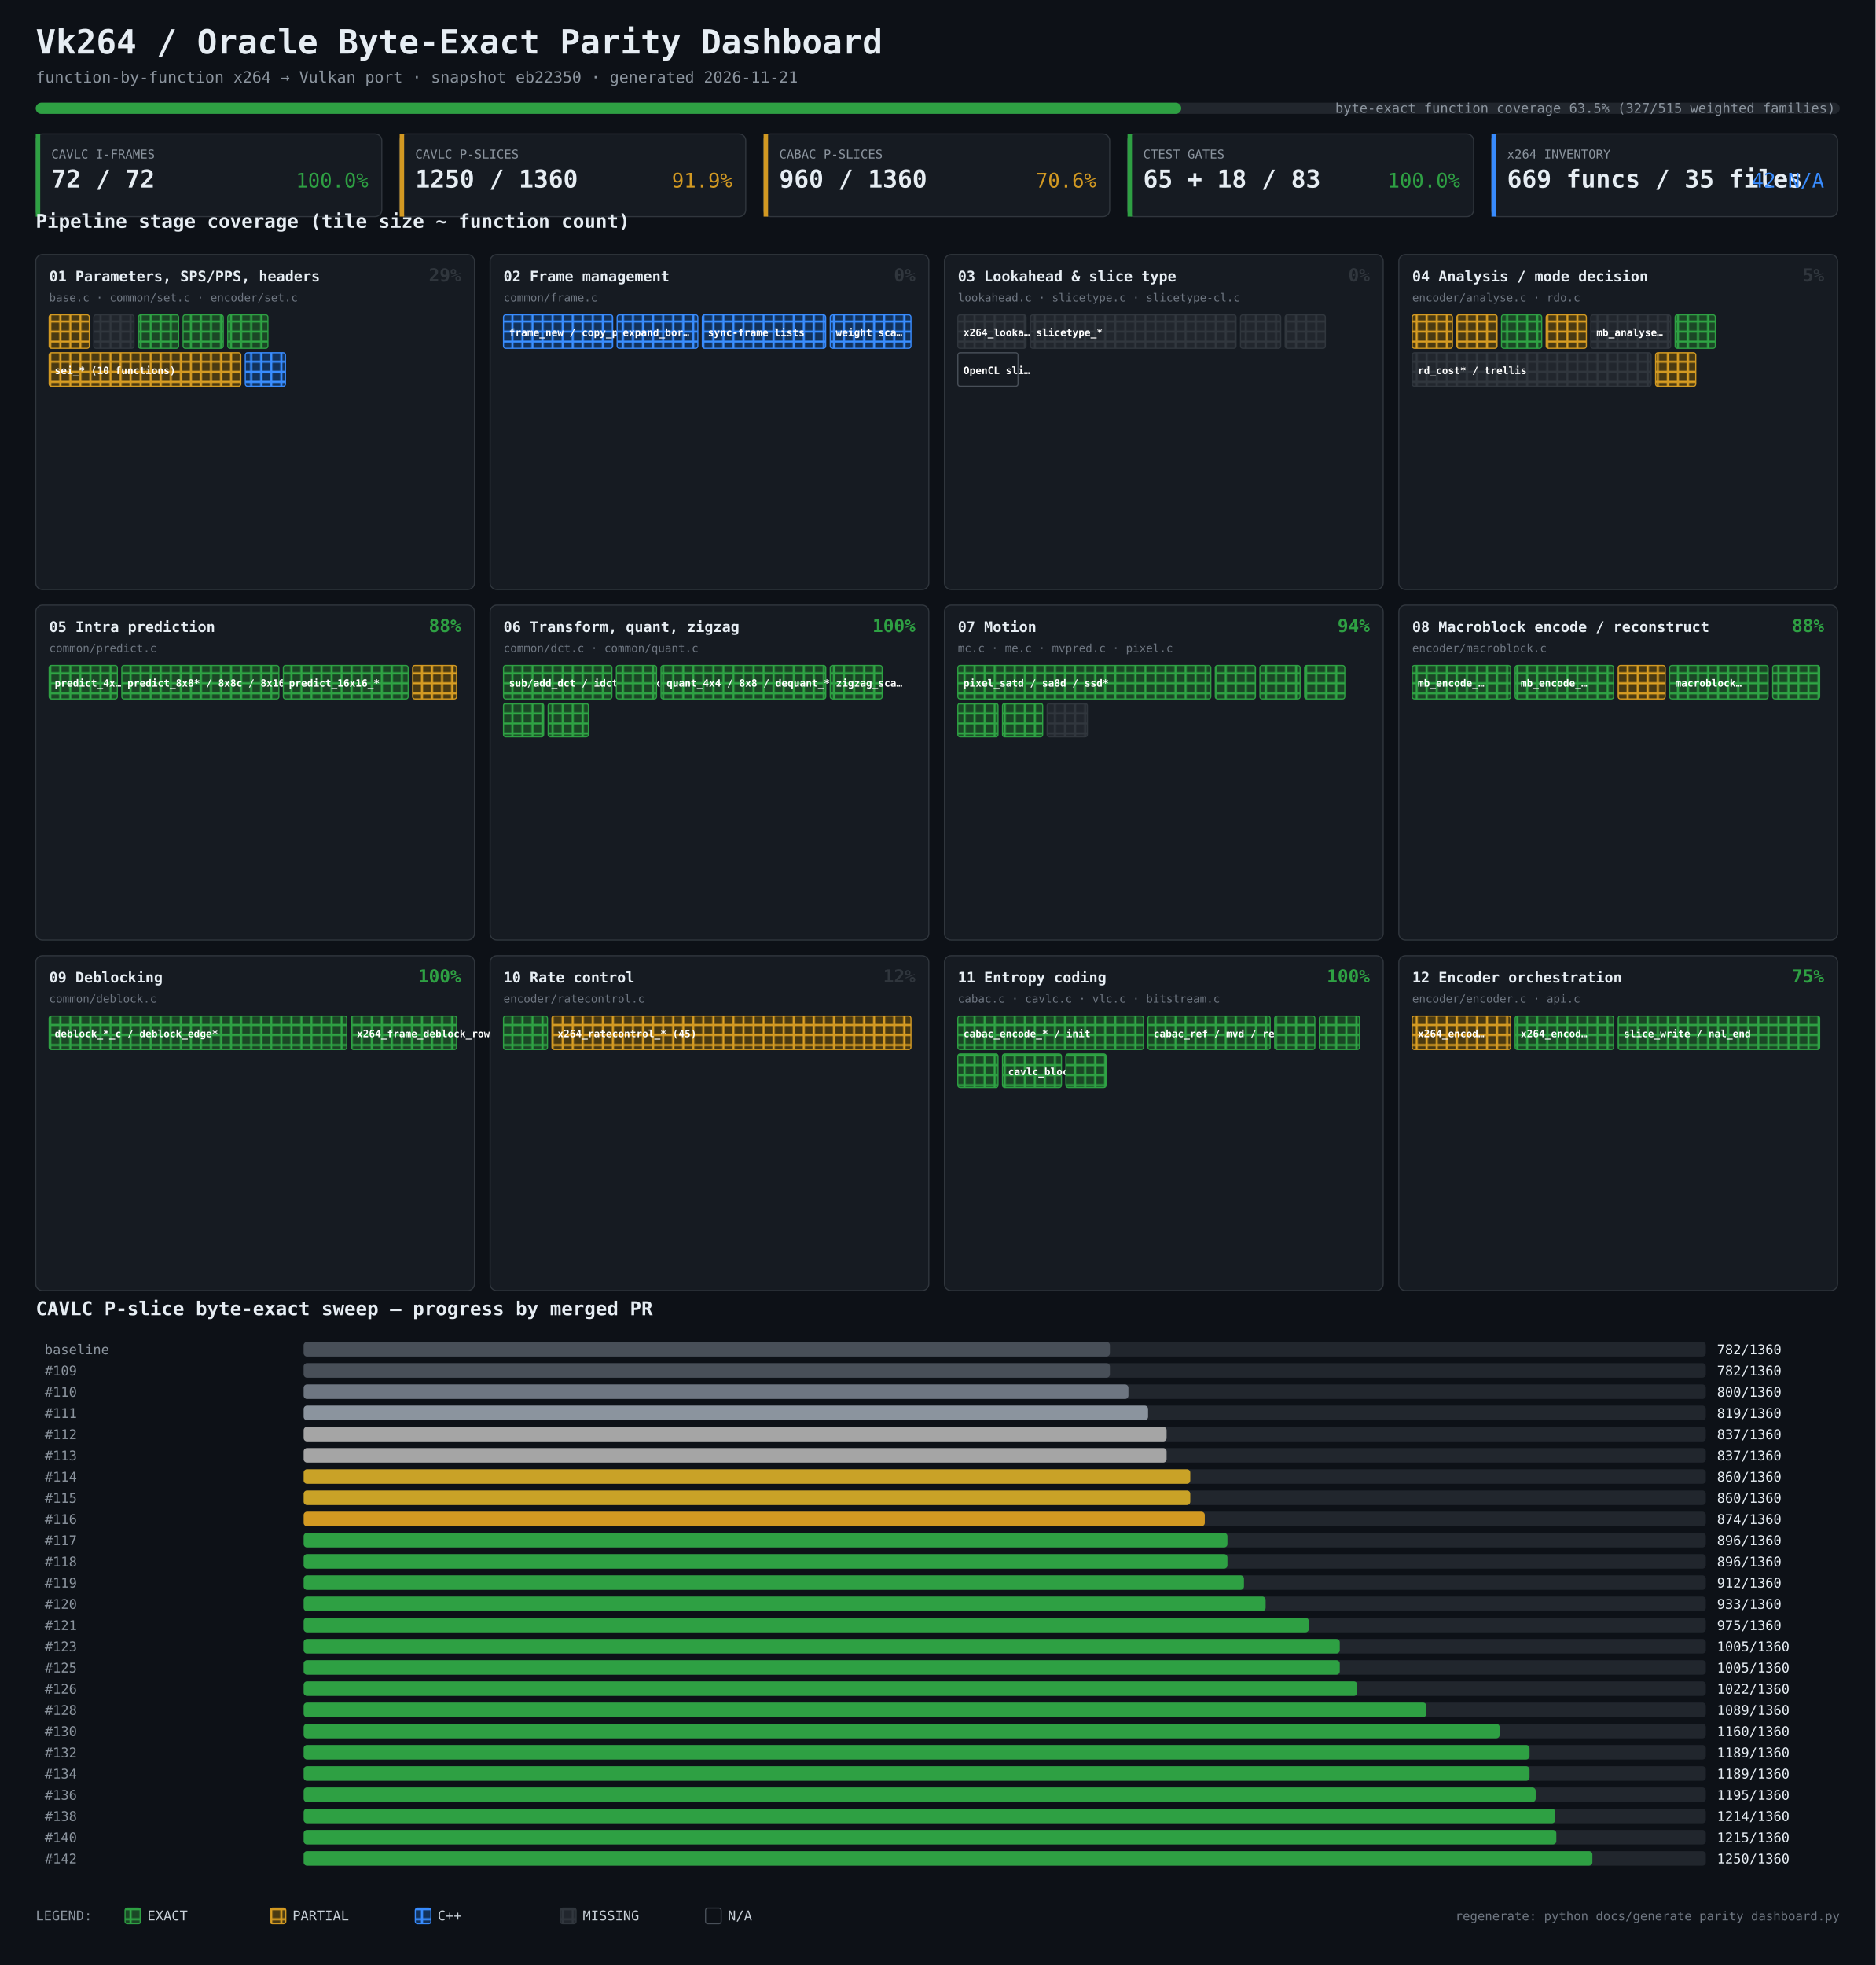
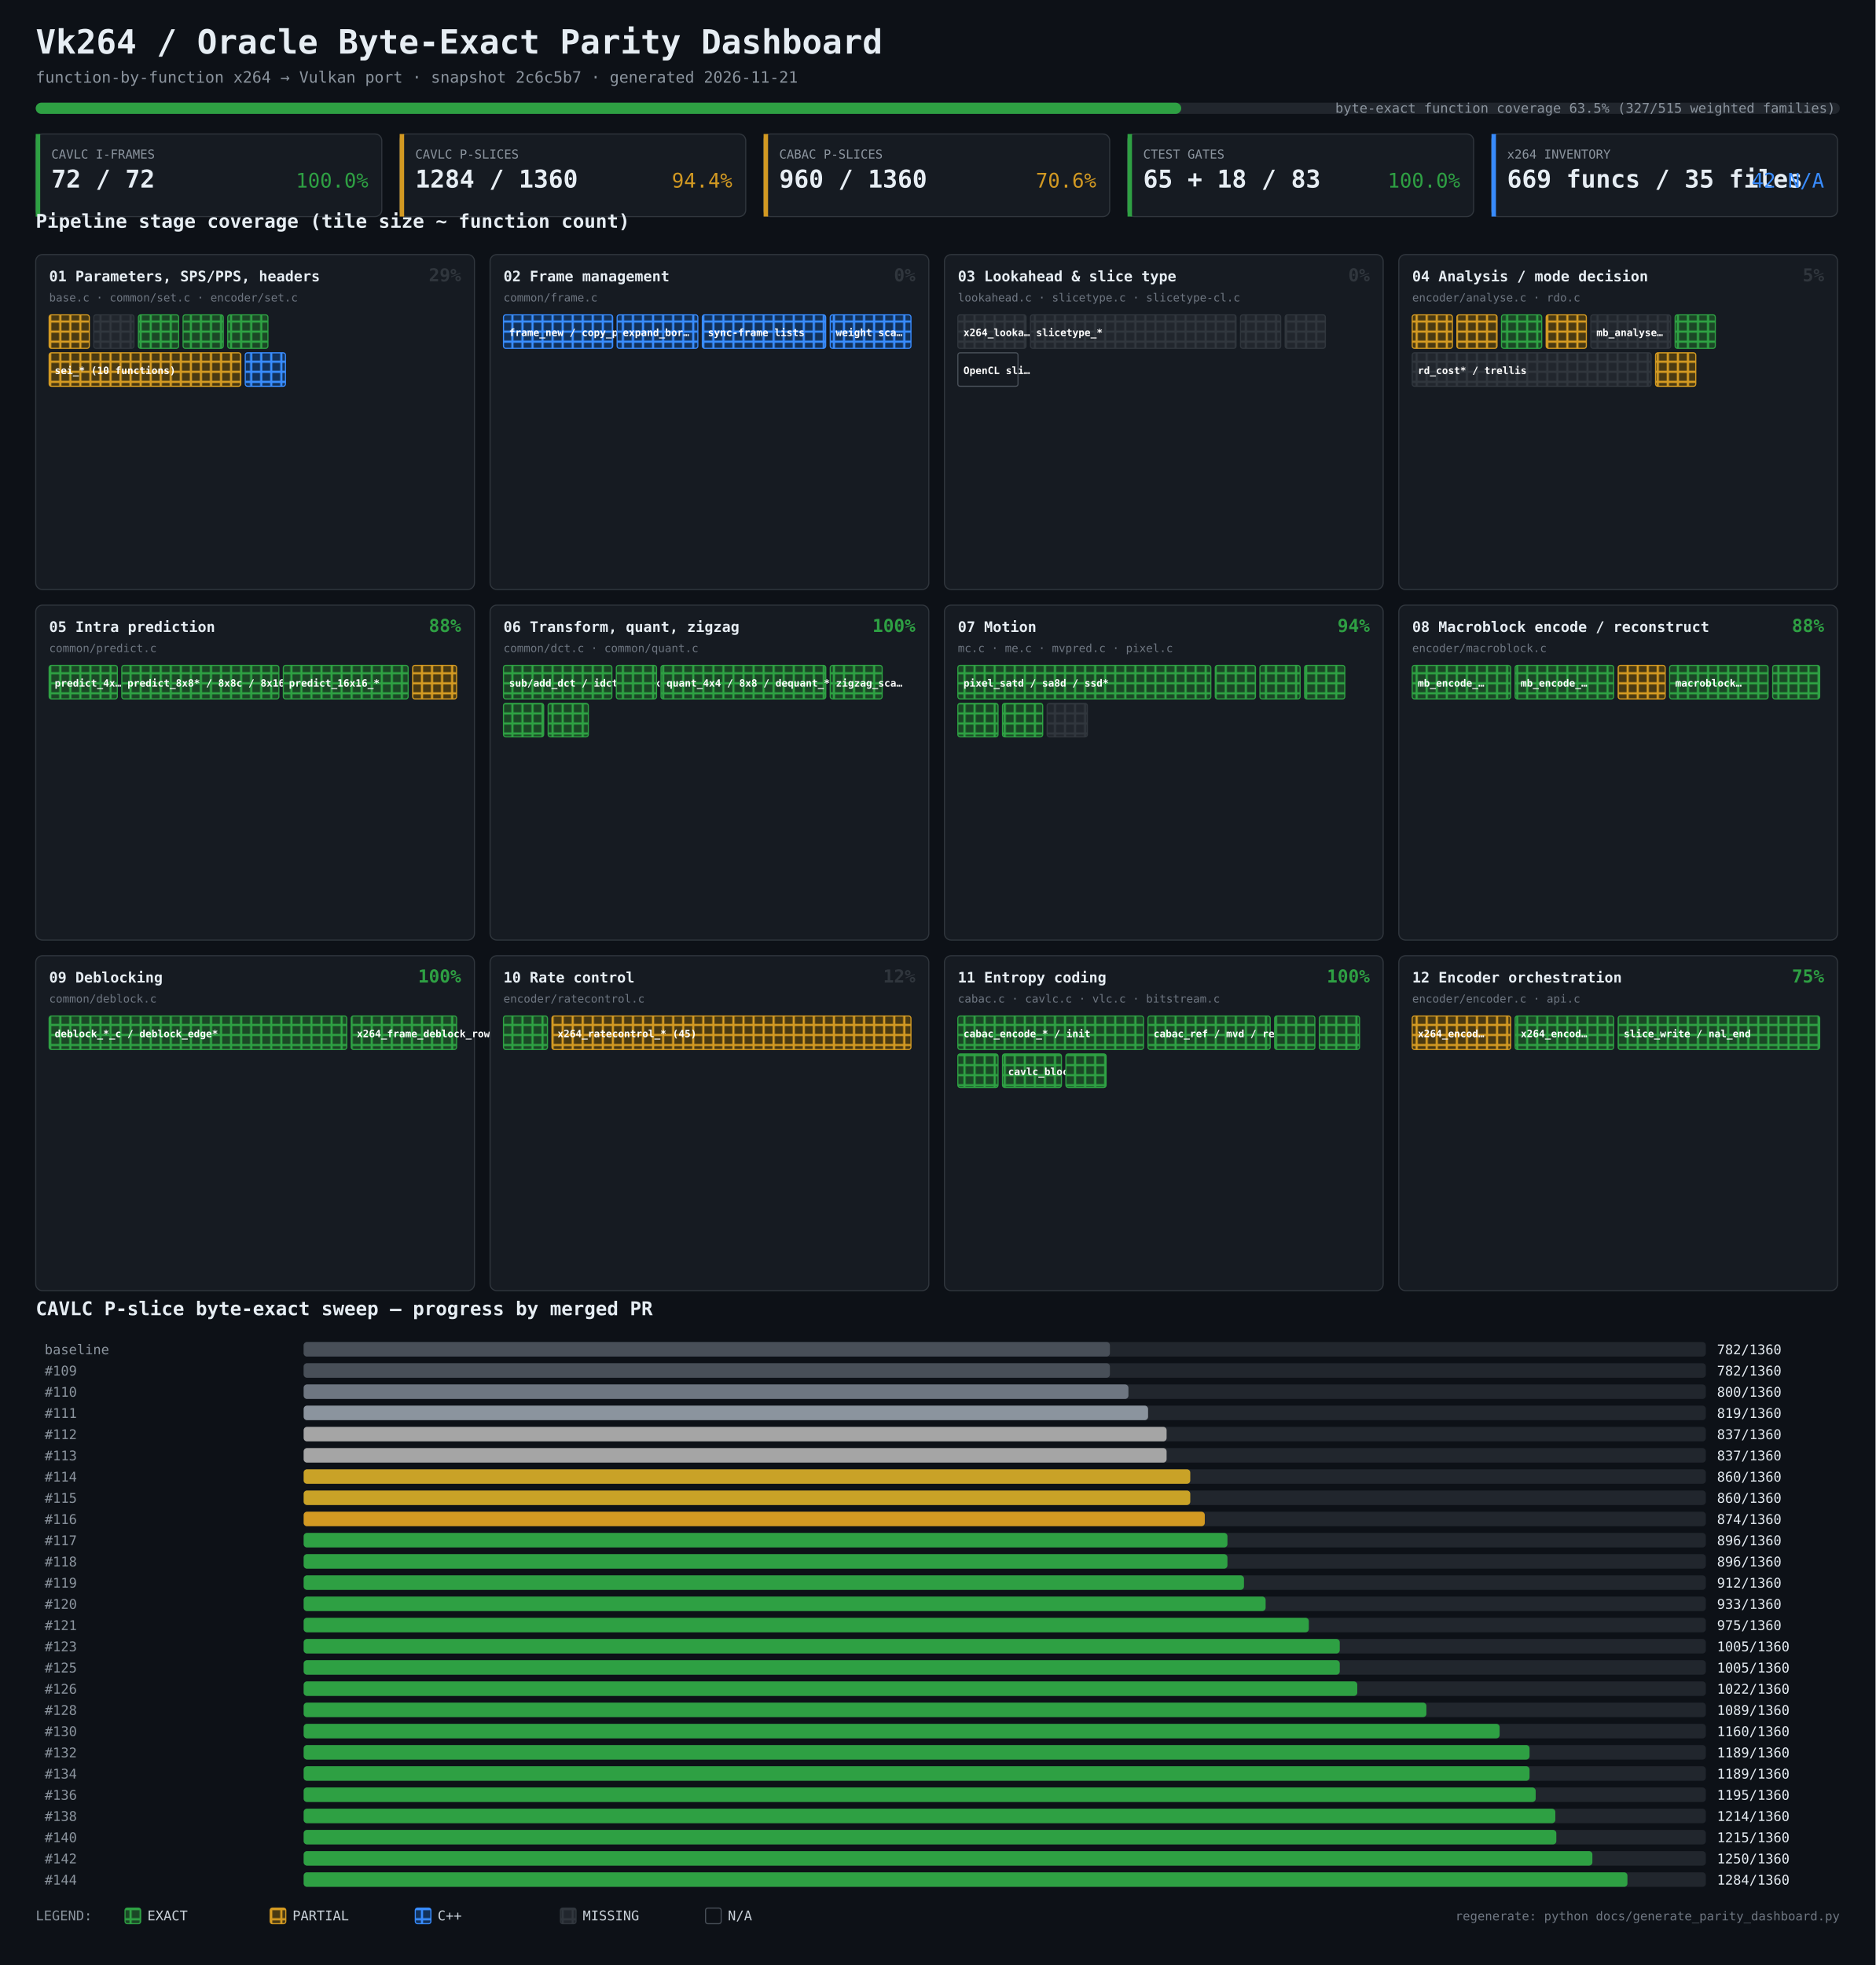
<svg xmlns="http://www.w3.org/2000/svg" width="1680" height="1760" viewBox="0 0 1680 1760" font-family="Consolas, SFMono-Regular, Menlo, monospace">
  <defs>
    <pattern id="grid-exact" width="9" height="9" patternUnits="userSpaceOnUse">
      <rect width="9" height="9" fill="#2ea043" />
      <rect x="1" y="1" width="7" height="7" fill="#1b4726" />
    </pattern>
    <pattern id="grid-partial" width="9" height="9" patternUnits="userSpaceOnUse">
      <rect width="9" height="9" fill="#d29922" />
      <rect x="1" y="1" width="7" height="7" fill="#4a3a12" />
    </pattern>
    <pattern id="grid-cpp" width="9" height="9" patternUnits="userSpaceOnUse">
      <rect width="9" height="9" fill="#388bfd" />
      <rect x="1" y="1" width="7" height="7" fill="#12325c" />
    </pattern>
    <pattern id="grid-missing" width="9" height="9" patternUnits="userSpaceOnUse">
      <rect width="9" height="9" fill="#30363d" />
      <rect x="1" y="1" width="7" height="7" fill="#21262d" />
    </pattern>
    <pattern id="grid-na" width="9" height="9" patternUnits="userSpaceOnUse">
      <rect width="9" height="9" fill="#484f58" />
      <rect x="1" y="1" width="7" height="7" fill="#262b33" />
    </pattern>
  </defs>
  <rect width="1680" height="1760" fill="#0d1117" />
  <text x="32" y="48" fill="#e6edf3" font-size="30" font-weight="bold">Vk264 / Oracle Byte-Exact Parity Dashboard</text>
-   <text x="32" y="74" fill="#8b949e" font-size="14">function-by-function x264 → Vulkan port · snapshot eb22350 · generated 2026-11-21</text>
+   <text x="32" y="74" fill="#8b949e" font-size="14">function-by-function x264 → Vulkan port · snapshot 2c6c5b7 · generated 2026-11-21</text>
  <rect x="32" y="92" width="1616" height="10" fill="#21262d" rx="5" />
  <rect x="32" y="92" width="1026.1" height="10" fill="#2ea043" rx="5" />
  <text x="1644" y="101" fill="#8b949e" font-size="12" text-anchor="end">byte-exact function coverage 63.5% (327/515 weighted families)</text>
  <rect x="32" y="120" width="310" height="74" fill="#161b22" stroke="#30363d" rx="6" />
  <rect x="32" y="120" width="4" height="74" fill="#2ea043" />
  <text x="46" y="142" fill="#8b949e" font-size="11">CAVLC I-FRAMES</text>
  <text x="46" y="168" fill="#e6edf3" font-size="22" font-weight="bold">72 / 72</text>
  <text x="330" y="168" fill="#2ea043" font-size="18" text-anchor="end">100.0%</text>
  <rect x="358" y="120" width="310" height="74" fill="#161b22" stroke="#30363d" rx="6" />
  <rect x="358" y="120" width="4" height="74" fill="#d29922" />
  <text x="372" y="142" fill="#8b949e" font-size="11">CAVLC P-SLICES</text>
-   <text x="372" y="168" fill="#e6edf3" font-size="22" font-weight="bold">1250 / 1360</text>
-   <text x="656" y="168" fill="#d29922" font-size="18" text-anchor="end">91.9%</text>
+   <text x="372" y="168" fill="#e6edf3" font-size="22" font-weight="bold">1284 / 1360</text>
+   <text x="656" y="168" fill="#d29922" font-size="18" text-anchor="end">94.4%</text>
  <rect x="684" y="120" width="310" height="74" fill="#161b22" stroke="#30363d" rx="6" />
  <rect x="684" y="120" width="4" height="74" fill="#d29922" />
  <text x="698" y="142" fill="#8b949e" font-size="11">CABAC P-SLICES</text>
  <text x="698" y="168" fill="#e6edf3" font-size="22" font-weight="bold">960 / 1360</text>
  <text x="982" y="168" fill="#d29922" font-size="18" text-anchor="end">70.6%</text>
  <rect x="1010" y="120" width="310" height="74" fill="#161b22" stroke="#30363d" rx="6" />
  <rect x="1010" y="120" width="4" height="74" fill="#2ea043" />
  <text x="1024" y="142" fill="#8b949e" font-size="11">CTEST GATES</text>
  <text x="1024" y="168" fill="#e6edf3" font-size="22" font-weight="bold">65 + 18 / 83</text>
  <text x="1308" y="168" fill="#2ea043" font-size="18" text-anchor="end">100.0%</text>
  <rect x="1336" y="120" width="310" height="74" fill="#161b22" stroke="#30363d" rx="6" />
  <rect x="1336" y="120" width="4" height="74" fill="#388bfd" />
  <text x="1350" y="142" fill="#8b949e" font-size="11">x264 INVENTORY</text>
  <text x="1350" y="168" fill="#e6edf3" font-size="22" font-weight="bold">669 funcs / 35 files</text>
  <text x="1634" y="168" fill="#388bfd" font-size="18" text-anchor="end">42 N/A</text>
  <text x="32" y="204" fill="#e6edf3" font-size="17" font-weight="bold">Pipeline stage coverage (tile size ~ function count)</text>
  <rect x="32" y="228" width="393" height="300" fill="#161b22" stroke="#30363d" rx="6" />
  <text x="44" y="252" fill="#e6edf3" font-size="13" font-weight="bold">01  Parameters, SPS/PPS, headers</text>
  <text x="44" y="270" fill="#6e7681" font-size="10">base.c · common/set.c · encoder/set.c</text>
  <text x="413" y="252" fill="#30363d" font-size="16" font-weight="bold" text-anchor="end">29%</text>
  <rect x="44.0" y="282" width="36.0" height="30" fill="url(#grid-partial)" stroke="#d29922" rx="2" />
  <rect x="84.0" y="282" width="36.0" height="30" fill="url(#grid-missing)" stroke="#30363d" rx="2" />
  <rect x="124.0" y="282" width="36.0" height="30" fill="url(#grid-exact)" stroke="#2ea043" rx="2" />
  <rect x="164.0" y="282" width="36.0" height="30" fill="url(#grid-exact)" stroke="#2ea043" rx="2" />
  <rect x="204.0" y="282" width="36.0" height="30" fill="url(#grid-exact)" stroke="#2ea043" rx="2" />
  <rect x="44.0" y="316" width="171.7" height="30" fill="url(#grid-partial)" stroke="#d29922" rx="2" />
  <text x="49.0" y="335" fill="#ffffff" font-size="9" font-weight="bold">sei_* (10 functions)</text>
  <rect x="219.7" y="316" width="36.0" height="30" fill="url(#grid-cpp)" stroke="#388bfd" rx="2" />
  <rect x="439" y="228" width="393" height="300" fill="#161b22" stroke="#30363d" rx="6" />
  <text x="451" y="252" fill="#e6edf3" font-size="13" font-weight="bold">02  Frame management</text>
  <text x="451" y="270" fill="#6e7681" font-size="10">common/frame.c</text>
  <text x="820" y="252" fill="#30363d" font-size="16" font-weight="bold" text-anchor="end">0%</text>
  <rect x="451.0" y="282" width="97.8" height="30" fill="url(#grid-cpp)" stroke="#388bfd" rx="2" />
  <text x="456.0" y="301" fill="#ffffff" font-size="9" font-weight="bold">frame_new / copy_picture</text>
  <rect x="552.8" y="282" width="72.3" height="30" fill="url(#grid-cpp)" stroke="#388bfd" rx="2" />
  <text x="557.8" y="301" fill="#ffffff" font-size="9" font-weight="bold">expand_bor…</text>
  <rect x="629.1" y="282" width="110.5" height="30" fill="url(#grid-cpp)" stroke="#388bfd" rx="2" />
  <text x="634.1" y="301" fill="#ffffff" font-size="9" font-weight="bold">sync-frame lists</text>
  <rect x="743.7" y="282" width="72.3" height="30" fill="url(#grid-cpp)" stroke="#388bfd" rx="2" />
  <text x="748.7" y="301" fill="#ffffff" font-size="9" font-weight="bold">weight sca…</text>
  <rect x="846" y="228" width="393" height="300" fill="#161b22" stroke="#30363d" rx="6" />
  <text x="858" y="252" fill="#e6edf3" font-size="13" font-weight="bold">03  Lookahead &amp; slice type</text>
  <text x="858" y="270" fill="#6e7681" font-size="10">lookahead.c · slicetype.c · slicetype-cl.c</text>
  <text x="1227" y="252" fill="#30363d" font-size="16" font-weight="bold" text-anchor="end">0%</text>
  <rect x="858.0" y="282" width="61.1" height="30" fill="url(#grid-missing)" stroke="#30363d" rx="2" />
  <text x="863.0" y="301" fill="#ffffff" font-size="9" font-weight="bold">x264_looka…</text>
  <rect x="923.1" y="282" width="184.1" height="30" fill="url(#grid-missing)" stroke="#30363d" rx="2" />
  <text x="928.1" y="301" fill="#ffffff" font-size="9" font-weight="bold">slicetype_*</text>
  <rect x="1111.2" y="282" width="36.0" height="30" fill="url(#grid-missing)" stroke="#30363d" rx="2" />
  <rect x="1151.2" y="282" width="36.0" height="30" fill="url(#grid-missing)" stroke="#30363d" rx="2" />
  <rect x="858.0" y="316" width="53.9" height="30" fill="url(#grid-n/a)" stroke="#484f58" rx="2" />
  <text x="863.0" y="335" fill="#ffffff" font-size="9" font-weight="bold">OpenCL sli…</text>
  <rect x="1253" y="228" width="393" height="300" fill="#161b22" stroke="#30363d" rx="6" />
  <text x="1265" y="252" fill="#e6edf3" font-size="13" font-weight="bold">04  Analysis / mode decision</text>
  <text x="1265" y="270" fill="#6e7681" font-size="10">encoder/analyse.c · rdo.c</text>
  <text x="1634" y="252" fill="#30363d" font-size="16" font-weight="bold" text-anchor="end">5%</text>
  <rect x="1265.0" y="282" width="36.0" height="30" fill="url(#grid-partial)" stroke="#d29922" rx="2" />
  <rect x="1305.0" y="282" width="36.0" height="30" fill="url(#grid-partial)" stroke="#d29922" rx="2" />
  <rect x="1345.0" y="282" width="36.0" height="30" fill="url(#grid-exact)" stroke="#2ea043" rx="2" />
  <rect x="1385.0" y="282" width="36.0" height="30" fill="url(#grid-partial)" stroke="#d29922" rx="2" />
  <rect x="1425.0" y="282" width="71.5" height="30" fill="url(#grid-missing)" stroke="#30363d" rx="2" />
  <text x="1430.0" y="301" fill="#ffffff" font-size="9" font-weight="bold">mb_analyse…</text>
  <rect x="1500.5" y="282" width="36.0" height="30" fill="url(#grid-exact)" stroke="#2ea043" rx="2" />
  <rect x="1265.0" y="316" width="214.0" height="30" fill="url(#grid-missing)" stroke="#30363d" rx="2" />
  <text x="1270.0" y="335" fill="#ffffff" font-size="9" font-weight="bold">rd_cost* / trellis</text>
  <rect x="1483.0" y="316" width="36.0" height="30" fill="url(#grid-partial)" stroke="#d29922" rx="2" />
  <rect x="32" y="542" width="393" height="300" fill="#161b22" stroke="#30363d" rx="6" />
  <text x="44" y="566" fill="#e6edf3" font-size="13" font-weight="bold">05  Intra prediction</text>
  <text x="44" y="584" fill="#6e7681" font-size="10">common/predict.c</text>
  <text x="413" y="566" fill="#2ea043" font-size="16" font-weight="bold" text-anchor="end">88%</text>
  <rect x="44.0" y="596" width="61.1" height="30" fill="url(#grid-exact)" stroke="#2ea043" rx="2" />
  <text x="49.0" y="615" fill="#ffffff" font-size="9" font-weight="bold">predict_4x…</text>
  <rect x="109.1" y="596" width="140.7" height="30" fill="url(#grid-exact)" stroke="#2ea043" rx="2" />
  <text x="114.1" y="615" fill="#ffffff" font-size="9" font-weight="bold">predict_8x8* / 8x8c / 8x16c</text>
  <rect x="253.8" y="596" width="111.8" height="30" fill="url(#grid-exact)" stroke="#2ea043" rx="2" />
  <text x="258.8" y="615" fill="#ffffff" font-size="9" font-weight="bold">predict_16x16_*</text>
  <rect x="369.6" y="596" width="39.4" height="30" fill="url(#grid-partial)" stroke="#d29922" rx="2" />
  <rect x="439" y="542" width="393" height="300" fill="#161b22" stroke="#30363d" rx="6" />
  <text x="451" y="566" fill="#e6edf3" font-size="13" font-weight="bold">06  Transform, quant, zigzag</text>
  <text x="451" y="584" fill="#6e7681" font-size="10">common/dct.c · common/quant.c</text>
  <text x="820" y="566" fill="#2ea043" font-size="16" font-weight="bold" text-anchor="end">100%</text>
  <rect x="451.0" y="596" width="97.1" height="30" fill="url(#grid-exact)" stroke="#2ea043" rx="2" />
  <text x="456.0" y="615" fill="#ffffff" font-size="9" font-weight="bold">sub/add_dct / idct 4x4,8x8,16x16</text>
  <rect x="552.1" y="596" width="36.0" height="30" fill="url(#grid-exact)" stroke="#2ea043" rx="2" />
  <rect x="592.1" y="596" width="147.6" height="30" fill="url(#grid-exact)" stroke="#2ea043" rx="2" />
  <text x="597.1" y="615" fill="#ffffff" font-size="9" font-weight="bold">quant_4x4 / 8x8 / dequant_*</text>
  <rect x="743.7" y="596" width="46.5" height="30" fill="url(#grid-exact)" stroke="#2ea043" rx="2" />
  <text x="748.7" y="615" fill="#ffffff" font-size="9" font-weight="bold">zigzag_sca…</text>
  <rect x="451.0" y="630" width="36.0" height="30" fill="url(#grid-exact)" stroke="#2ea043" rx="2" />
  <rect x="491.0" y="630" width="36.0" height="30" fill="url(#grid-exact)" stroke="#2ea043" rx="2" />
  <rect x="846" y="542" width="393" height="300" fill="#161b22" stroke="#30363d" rx="6" />
  <text x="858" y="566" fill="#e6edf3" font-size="13" font-weight="bold">07  Motion</text>
  <text x="858" y="584" fill="#6e7681" font-size="10">mc.c · me.c · mvpred.c · pixel.c</text>
  <text x="1227" y="566" fill="#2ea043" font-size="16" font-weight="bold" text-anchor="end">94%</text>
  <rect x="858.0" y="596" width="226.6" height="30" fill="url(#grid-exact)" stroke="#2ea043" rx="2" />
  <text x="863.0" y="615" fill="#ffffff" font-size="9" font-weight="bold">pixel_satd / sa8d / ssd*</text>
  <rect x="1088.6" y="596" width="36.0" height="30" fill="url(#grid-exact)" stroke="#2ea043" rx="2" />
  <rect x="1128.6" y="596" width="36.0" height="30" fill="url(#grid-exact)" stroke="#2ea043" rx="2" />
  <rect x="1168.6" y="596" width="36.0" height="30" fill="url(#grid-exact)" stroke="#2ea043" rx="2" />
  <rect x="858.0" y="630" width="36.0" height="30" fill="url(#grid-exact)" stroke="#2ea043" rx="2" />
  <rect x="898.0" y="630" width="36.0" height="30" fill="url(#grid-exact)" stroke="#2ea043" rx="2" />
  <rect x="938.0" y="630" width="36.0" height="30" fill="url(#grid-missing)" stroke="#30363d" rx="2" />
  <rect x="1253" y="542" width="393" height="300" fill="#161b22" stroke="#30363d" rx="6" />
  <text x="1265" y="566" fill="#e6edf3" font-size="13" font-weight="bold">08  Macroblock encode / reconstruct</text>
  <text x="1265" y="584" fill="#6e7681" font-size="10">encoder/macroblock.c</text>
  <text x="1634" y="566" fill="#2ea043" font-size="16" font-weight="bold" text-anchor="end">88%</text>
  <rect x="1265.0" y="596" width="88.2" height="30" fill="url(#grid-exact)" stroke="#2ea043" rx="2" />
  <text x="1270.0" y="615" fill="#ffffff" font-size="9" font-weight="bold">mb_encode_…</text>
  <rect x="1357.2" y="596" width="88.2" height="30" fill="url(#grid-exact)" stroke="#2ea043" rx="2" />
  <text x="1362.2" y="615" fill="#ffffff" font-size="9" font-weight="bold">mb_encode_…</text>
  <rect x="1449.5" y="596" width="42.1" height="30" fill="url(#grid-partial)" stroke="#d29922" rx="2" />
  <rect x="1495.6" y="596" width="88.2" height="30" fill="url(#grid-exact)" stroke="#2ea043" rx="2" />
  <text x="1500.6" y="615" fill="#ffffff" font-size="9" font-weight="bold">macroblock…</text>
  <rect x="1587.9" y="596" width="42.1" height="30" fill="url(#grid-exact)" stroke="#2ea043" rx="2" />
  <rect x="32" y="856" width="393" height="300" fill="#161b22" stroke="#30363d" rx="6" />
  <text x="44" y="880" fill="#e6edf3" font-size="13" font-weight="bold">09  Deblocking</text>
  <text x="44" y="898" fill="#6e7681" font-size="10">common/deblock.c</text>
  <text x="413" y="880" fill="#2ea043" font-size="16" font-weight="bold" text-anchor="end">100%</text>
  <rect x="44.0" y="910" width="266.6" height="30" fill="url(#grid-exact)" stroke="#2ea043" rx="2" />
  <text x="49.0" y="929" fill="#ffffff" font-size="9" font-weight="bold">deblock_*_c / deblock_edge*</text>
  <rect x="314.6" y="910" width="94.4" height="30" fill="url(#grid-exact)" stroke="#2ea043" rx="2" />
  <text x="319.6" y="929" fill="#ffffff" font-size="9" font-weight="bold">x264_frame_deblock_row</text>
  <rect x="439" y="856" width="393" height="300" fill="#161b22" stroke="#30363d" rx="6" />
  <text x="451" y="880" fill="#e6edf3" font-size="13" font-weight="bold">10  Rate control</text>
  <text x="451" y="898" fill="#6e7681" font-size="10">encoder/ratecontrol.c</text>
  <text x="820" y="880" fill="#30363d" font-size="16" font-weight="bold" text-anchor="end">12%</text>
  <rect x="451.0" y="910" width="39.4" height="30" fill="url(#grid-exact)" stroke="#2ea043" rx="2" />
  <rect x="494.4" y="910" width="321.6" height="30" fill="url(#grid-partial)" stroke="#d29922" rx="2" />
  <text x="499.4" y="929" fill="#ffffff" font-size="9" font-weight="bold">x264_ratecontrol_* (45)</text>
  <rect x="846" y="856" width="393" height="300" fill="#161b22" stroke="#30363d" rx="6" />
  <text x="858" y="880" fill="#e6edf3" font-size="13" font-weight="bold">11  Entropy coding</text>
  <text x="858" y="898" fill="#6e7681" font-size="10">cabac.c · cavlc.c · vlc.c · bitstream.c</text>
  <text x="1227" y="880" fill="#2ea043" font-size="16" font-weight="bold" text-anchor="end">100%</text>
  <rect x="858.0" y="910" width="166.3" height="30" fill="url(#grid-exact)" stroke="#2ea043" rx="2" />
  <text x="863.0" y="929" fill="#ffffff" font-size="9" font-weight="bold">cabac_encode_* / init</text>
  <rect x="1028.3" y="910" width="109.5" height="30" fill="url(#grid-exact)" stroke="#2ea043" rx="2" />
  <text x="1033.3" y="929" fill="#ffffff" font-size="9" font-weight="bold">cabac_ref / mvd / residual</text>
  <rect x="1141.8" y="910" width="36.0" height="30" fill="url(#grid-exact)" stroke="#2ea043" rx="2" />
  <rect x="1181.8" y="910" width="36.0" height="30" fill="url(#grid-exact)" stroke="#2ea043" rx="2" />
  <rect x="858.0" y="944" width="36.0" height="30" fill="url(#grid-exact)" stroke="#2ea043" rx="2" />
  <rect x="898.0" y="944" width="52.8" height="30" fill="url(#grid-exact)" stroke="#2ea043" rx="2" />
  <text x="903.0" y="963" fill="#ffffff" font-size="9" font-weight="bold">cavlc_bloc…</text>
  <rect x="954.8" y="944" width="36.0" height="30" fill="url(#grid-exact)" stroke="#2ea043" rx="2" />
  <rect x="1253" y="856" width="393" height="300" fill="#161b22" stroke="#30363d" rx="6" />
  <text x="1265" y="880" fill="#e6edf3" font-size="13" font-weight="bold">12  Encoder orchestration</text>
  <text x="1265" y="898" fill="#6e7681" font-size="10">encoder/encoder.c · api.c</text>
  <text x="1634" y="880" fill="#2ea043" font-size="16" font-weight="bold" text-anchor="end">75%</text>
  <rect x="1265.0" y="910" width="88.2" height="30" fill="url(#grid-partial)" stroke="#d29922" rx="2" />
  <text x="1270.0" y="929" fill="#ffffff" font-size="9" font-weight="bold">x264_encod…</text>
  <rect x="1357.2" y="910" width="88.2" height="30" fill="url(#grid-exact)" stroke="#2ea043" rx="2" />
  <text x="1362.2" y="929" fill="#ffffff" font-size="9" font-weight="bold">x264_encod…</text>
  <rect x="1449.5" y="910" width="180.5" height="30" fill="url(#grid-exact)" stroke="#2ea043" rx="2" />
  <text x="1454.5" y="929" fill="#ffffff" font-size="9" font-weight="bold">slice_write / nal_end</text>
  <text x="32" y="1178" fill="#e6edf3" font-size="17" font-weight="bold">CAVLC P-slice byte-exact sweep — progress by merged PR</text>
  <text x="40" y="1213" fill="#8b949e" font-size="12">baseline</text>
  <rect x="272" y="1202" width="1256" height="13" fill="#21262d" rx="3" />
  <rect x="272" y="1202" width="722.2" height="13" fill="#484f58" rx="3" />
  <text x="1538" y="1213" fill="#e6edf3" font-size="12">782/1360</text>
  <text x="40" y="1232" fill="#8b949e" font-size="12">#109</text>
  <rect x="272" y="1221" width="1256" height="13" fill="#21262d" rx="3" />
  <rect x="272" y="1221" width="722.2" height="13" fill="#484f58" rx="3" />
  <text x="1538" y="1232" fill="#e6edf3" font-size="12">782/1360</text>
  <text x="40" y="1251" fill="#8b949e" font-size="12">#110</text>
  <rect x="272" y="1240" width="1256" height="13" fill="#21262d" rx="3" />
  <rect x="272" y="1240" width="738.8" height="13" fill="#6e7681" rx="3" />
  <text x="1538" y="1251" fill="#e6edf3" font-size="12">800/1360</text>
  <text x="40" y="1270" fill="#8b949e" font-size="12">#111</text>
  <rect x="272" y="1259" width="1256" height="13" fill="#21262d" rx="3" />
  <rect x="272" y="1259" width="756.4" height="13" fill="#8b949e" rx="3" />
  <text x="1538" y="1270" fill="#e6edf3" font-size="12">819/1360</text>
  <text x="40" y="1289" fill="#8b949e" font-size="12">#112</text>
  <rect x="272" y="1278" width="1256" height="13" fill="#21262d" rx="3" />
  <rect x="272" y="1278" width="773.0" height="13" fill="#a5a5a5" rx="3" />
  <text x="1538" y="1289" fill="#e6edf3" font-size="12">837/1360</text>
  <text x="40" y="1308" fill="#8b949e" font-size="12">#113</text>
  <rect x="272" y="1297" width="1256" height="13" fill="#21262d" rx="3" />
  <rect x="272" y="1297" width="773.0" height="13" fill="#a5a5a5" rx="3" />
  <text x="1538" y="1308" fill="#e6edf3" font-size="12">837/1360</text>
  <text x="40" y="1327" fill="#8b949e" font-size="12">#114</text>
  <rect x="272" y="1316" width="1256" height="13" fill="#21262d" rx="3" />
  <rect x="272" y="1316" width="794.2" height="13" fill="#c9a227" rx="3" />
  <text x="1538" y="1327" fill="#e6edf3" font-size="12">860/1360</text>
  <text x="40" y="1346" fill="#8b949e" font-size="12">#115</text>
  <rect x="272" y="1335" width="1256" height="13" fill="#21262d" rx="3" />
  <rect x="272" y="1335" width="794.2" height="13" fill="#c9a227" rx="3" />
  <text x="1538" y="1346" fill="#e6edf3" font-size="12">860/1360</text>
  <text x="40" y="1365" fill="#8b949e" font-size="12">#116</text>
  <rect x="272" y="1354" width="1256" height="13" fill="#21262d" rx="3" />
  <rect x="272" y="1354" width="807.2" height="13" fill="#d29922" rx="3" />
  <text x="1538" y="1365" fill="#e6edf3" font-size="12">874/1360</text>
  <text x="40" y="1384" fill="#8b949e" font-size="12">#117</text>
  <rect x="272" y="1373" width="1256" height="13" fill="#21262d" rx="3" />
  <rect x="272" y="1373" width="827.5" height="13" fill="#2ea043" rx="3" />
  <text x="1538" y="1384" fill="#e6edf3" font-size="12">896/1360</text>
  <text x="40" y="1403" fill="#8b949e" font-size="12">#118</text>
  <rect x="272" y="1392" width="1256" height="13" fill="#21262d" rx="3" />
  <rect x="272" y="1392" width="827.5" height="13" fill="#2ea043" rx="3" />
  <text x="1538" y="1403" fill="#e6edf3" font-size="12">896/1360</text>
  <text x="40" y="1422" fill="#8b949e" font-size="12">#119</text>
  <rect x="272" y="1411" width="1256" height="13" fill="#21262d" rx="3" />
  <rect x="272" y="1411" width="842.3" height="13" fill="#2ea043" rx="3" />
  <text x="1538" y="1422" fill="#e6edf3" font-size="12">912/1360</text>
  <text x="40" y="1441" fill="#8b949e" font-size="12">#120</text>
  <rect x="272" y="1430" width="1256" height="13" fill="#21262d" rx="3" />
  <rect x="272" y="1430" width="861.7" height="13" fill="#2ea043" rx="3" />
  <text x="1538" y="1441" fill="#e6edf3" font-size="12">933/1360</text>
  <text x="40" y="1460" fill="#8b949e" font-size="12">#121</text>
  <rect x="272" y="1449" width="1256" height="13" fill="#21262d" rx="3" />
  <rect x="272" y="1449" width="900.4" height="13" fill="#2ea043" rx="3" />
  <text x="1538" y="1460" fill="#e6edf3" font-size="12">975/1360</text>
  <text x="40" y="1479" fill="#8b949e" font-size="12">#123</text>
  <rect x="272" y="1468" width="1256" height="13" fill="#21262d" rx="3" />
  <rect x="272" y="1468" width="928.1" height="13" fill="#2ea043" rx="3" />
  <text x="1538" y="1479" fill="#e6edf3" font-size="12">1005/1360</text>
  <text x="40" y="1498" fill="#8b949e" font-size="12">#125</text>
  <rect x="272" y="1487" width="1256" height="13" fill="#21262d" rx="3" />
  <rect x="272" y="1487" width="928.1" height="13" fill="#2ea043" rx="3" />
  <text x="1538" y="1498" fill="#e6edf3" font-size="12">1005/1360</text>
  <text x="40" y="1517" fill="#8b949e" font-size="12">#126</text>
  <rect x="272" y="1506" width="1256" height="13" fill="#21262d" rx="3" />
  <rect x="272" y="1506" width="943.8" height="13" fill="#2ea043" rx="3" />
  <text x="1538" y="1517" fill="#e6edf3" font-size="12">1022/1360</text>
  <text x="40" y="1536" fill="#8b949e" font-size="12">#128</text>
  <rect x="272" y="1525" width="1256" height="13" fill="#21262d" rx="3" />
  <rect x="272" y="1525" width="1005.7" height="13" fill="#2ea043" rx="3" />
  <text x="1538" y="1536" fill="#e6edf3" font-size="12">1089/1360</text>
  <text x="40" y="1555" fill="#8b949e" font-size="12">#130</text>
  <rect x="272" y="1544" width="1256" height="13" fill="#21262d" rx="3" />
  <rect x="272" y="1544" width="1071.3" height="13" fill="#2ea043" rx="3" />
  <text x="1538" y="1555" fill="#e6edf3" font-size="12">1160/1360</text>
  <text x="40" y="1574" fill="#8b949e" font-size="12">#132</text>
  <rect x="272" y="1563" width="1256" height="13" fill="#21262d" rx="3" />
  <rect x="272" y="1563" width="1098.1" height="13" fill="#2ea043" rx="3" />
  <text x="1538" y="1574" fill="#e6edf3" font-size="12">1189/1360</text>
  <text x="40" y="1593" fill="#8b949e" font-size="12">#134</text>
  <rect x="272" y="1582" width="1256" height="13" fill="#21262d" rx="3" />
  <rect x="272" y="1582" width="1098.1" height="13" fill="#2ea043" rx="3" />
  <text x="1538" y="1593" fill="#e6edf3" font-size="12">1189/1360</text>
  <text x="40" y="1612" fill="#8b949e" font-size="12">#136</text>
  <rect x="272" y="1601" width="1256" height="13" fill="#21262d" rx="3" />
  <rect x="272" y="1601" width="1103.6" height="13" fill="#2ea043" rx="3" />
  <text x="1538" y="1612" fill="#e6edf3" font-size="12">1195/1360</text>
  <text x="40" y="1631" fill="#8b949e" font-size="12">#138</text>
  <rect x="272" y="1620" width="1256" height="13" fill="#21262d" rx="3" />
  <rect x="272" y="1620" width="1121.2" height="13" fill="#2ea043" rx="3" />
  <text x="1538" y="1631" fill="#e6edf3" font-size="12">1214/1360</text>
  <text x="40" y="1650" fill="#8b949e" font-size="12">#140</text>
  <rect x="272" y="1639" width="1256" height="13" fill="#21262d" rx="3" />
  <rect x="272" y="1639" width="1122.1" height="13" fill="#2ea043" rx="3" />
  <text x="1538" y="1650" fill="#e6edf3" font-size="12">1215/1360</text>
  <text x="40" y="1669" fill="#8b949e" font-size="12">#142</text>
  <rect x="272" y="1658" width="1256" height="13" fill="#21262d" rx="3" />
  <rect x="272" y="1658" width="1154.4" height="13" fill="#2ea043" rx="3" />
  <text x="1538" y="1669" fill="#e6edf3" font-size="12">1250/1360</text>
+   <text x="40" y="1688" fill="#8b949e" font-size="12">#144</text>
+   <rect x="272" y="1677" width="1256" height="13" fill="#21262d" rx="3" />
+   <rect x="272" y="1677" width="1185.8" height="13" fill="#2ea043" rx="3" />
+   <text x="1538" y="1688" fill="#e6edf3" font-size="12">1284/1360</text>
  <text x="32" y="1720" fill="#8b949e" font-size="12">LEGEND:</text>
  <rect x="112" y="1709" width="14" height="14" fill="url(#grid-exact)" stroke="#2ea043" rx="2" />
  <text x="132" y="1720" fill="#c9d1d9" font-size="12">EXACT</text>
  <rect x="242" y="1709" width="14" height="14" fill="url(#grid-partial)" stroke="#d29922" rx="2" />
  <text x="262" y="1720" fill="#c9d1d9" font-size="12">PARTIAL</text>
  <rect x="372" y="1709" width="14" height="14" fill="url(#grid-cpp)" stroke="#388bfd" rx="2" />
  <text x="392" y="1720" fill="#c9d1d9" font-size="12">C++</text>
  <rect x="502" y="1709" width="14" height="14" fill="url(#grid-missing)" stroke="#30363d" rx="2" />
  <text x="522" y="1720" fill="#c9d1d9" font-size="12">MISSING</text>
  <rect x="632" y="1709" width="14" height="14" fill="url(#grid-n/a)" stroke="#484f58" rx="2" />
  <text x="652" y="1720" fill="#c9d1d9" font-size="12">N/A</text>
  <text x="1648" y="1720" fill="#6e7681" font-size="11" text-anchor="end">regenerate: python docs/generate_parity_dashboard.py</text>
</svg>
